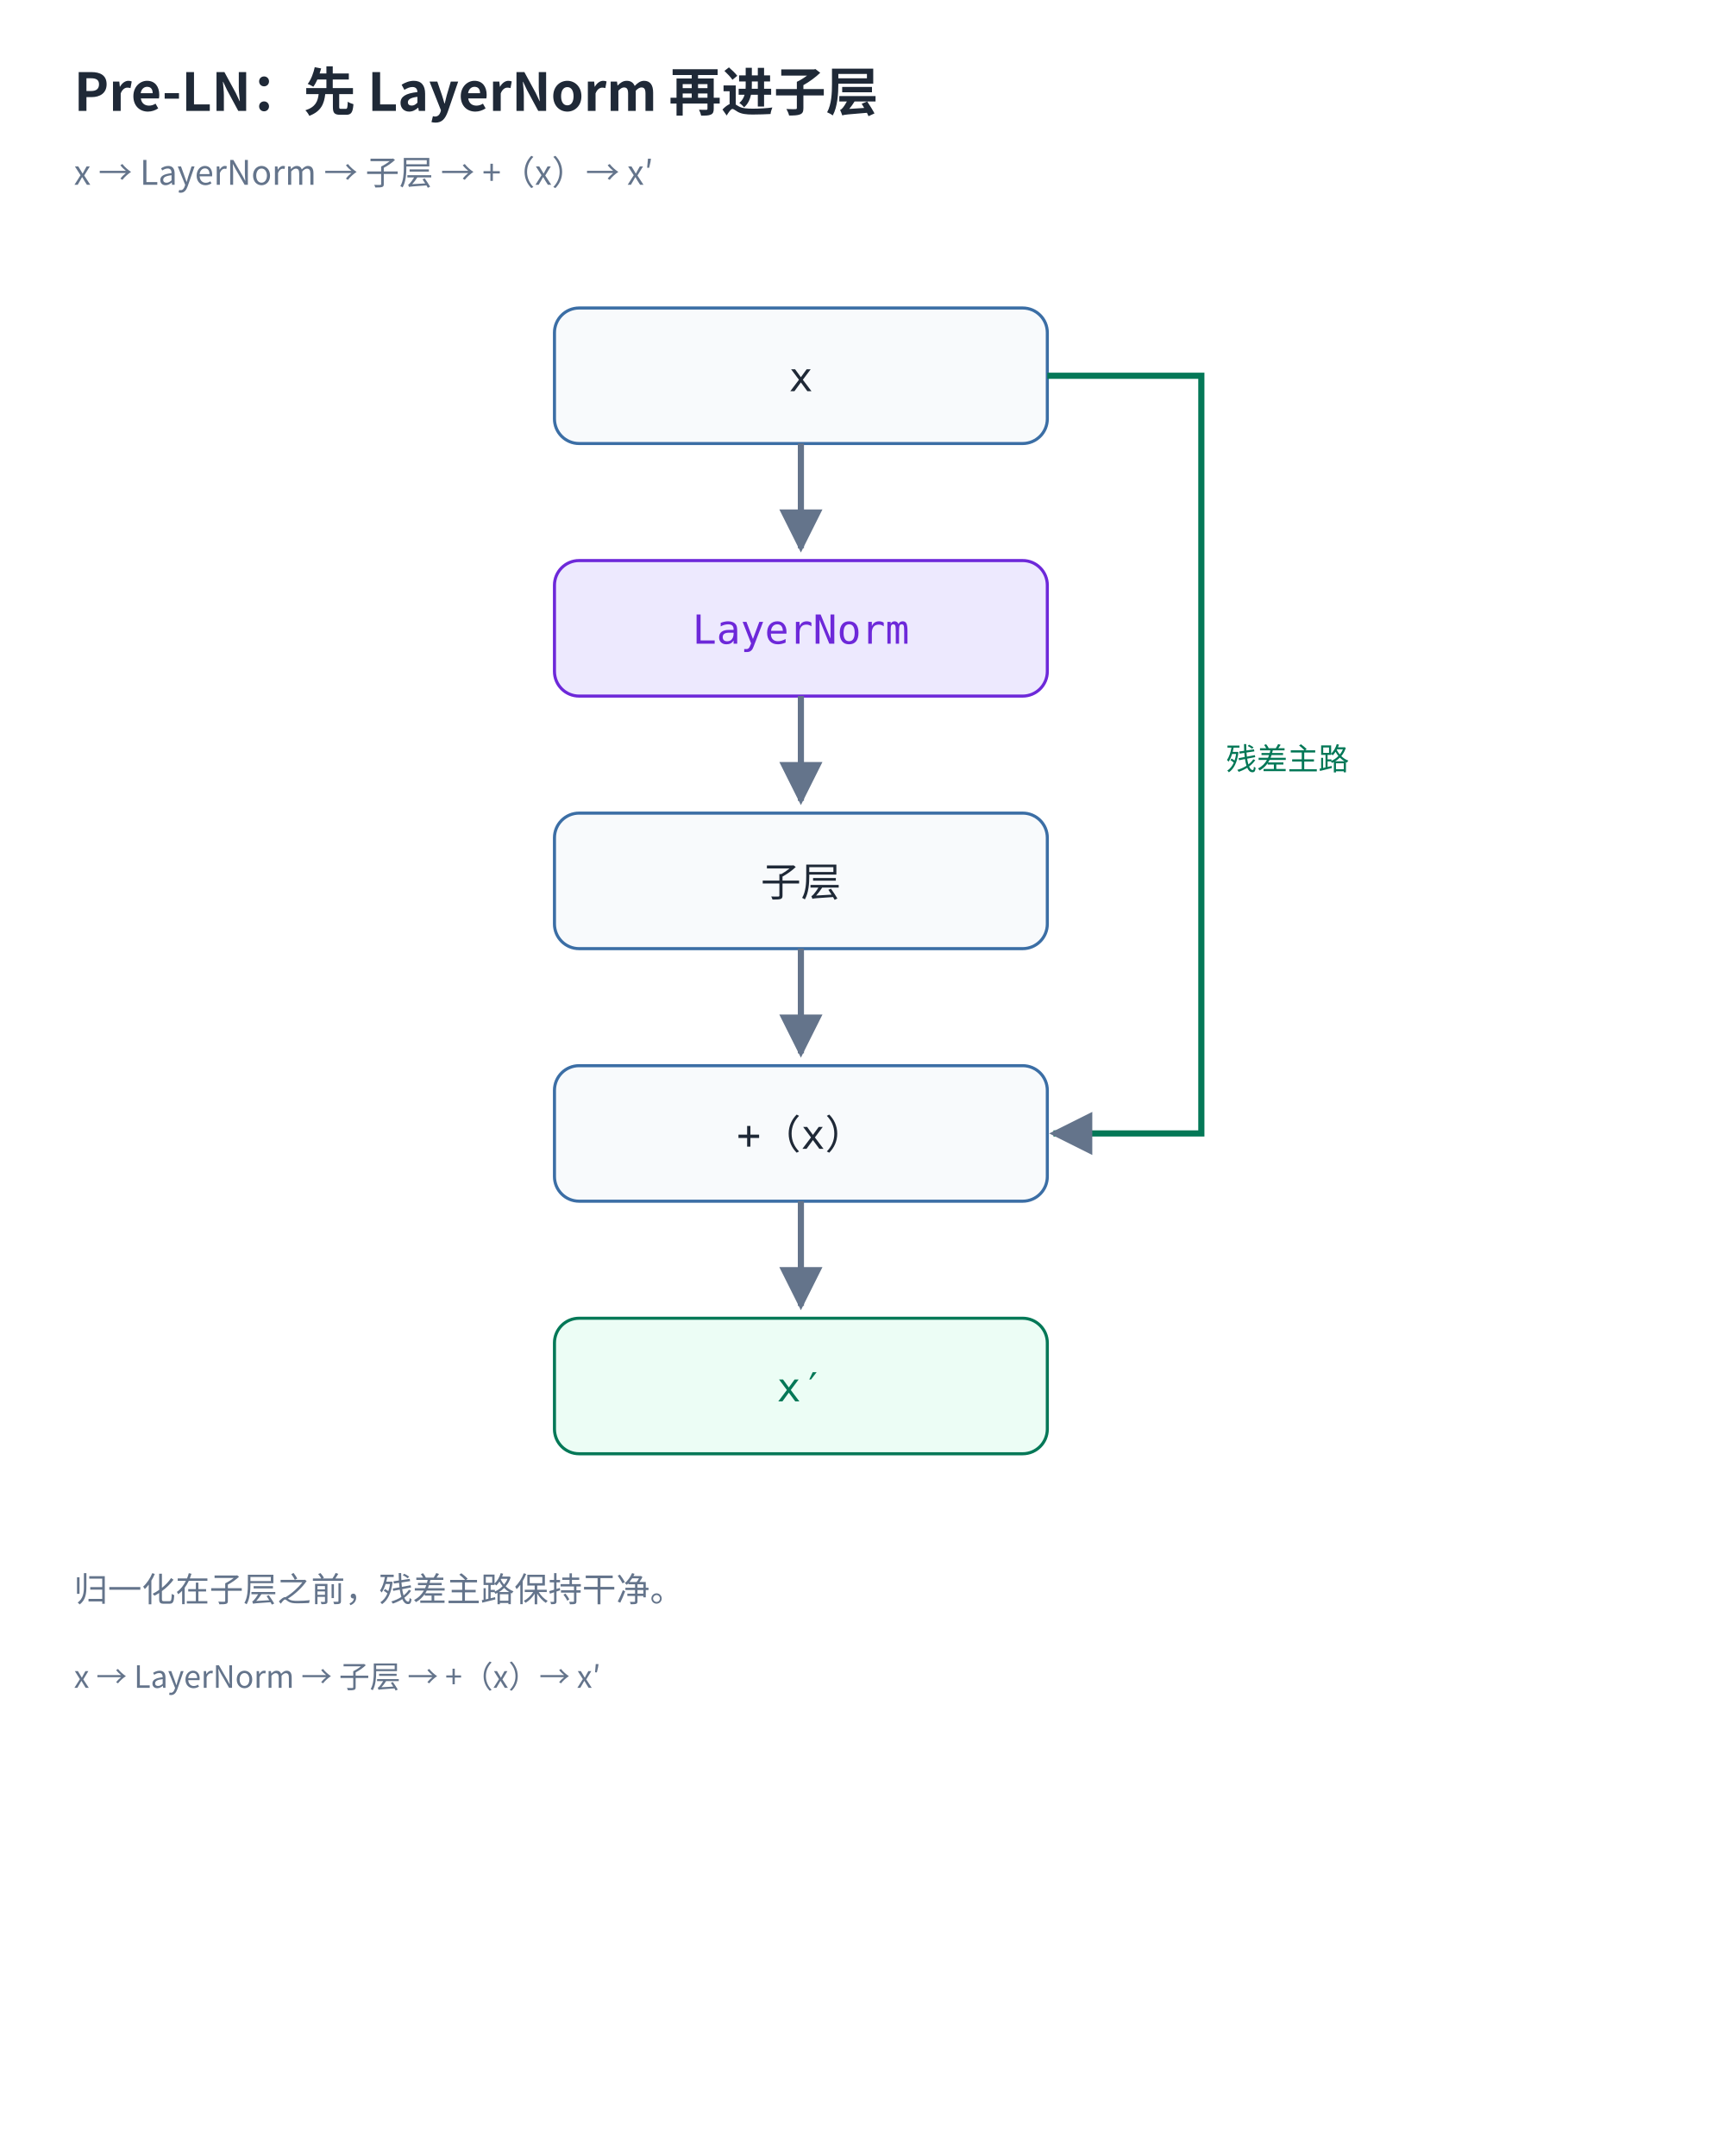
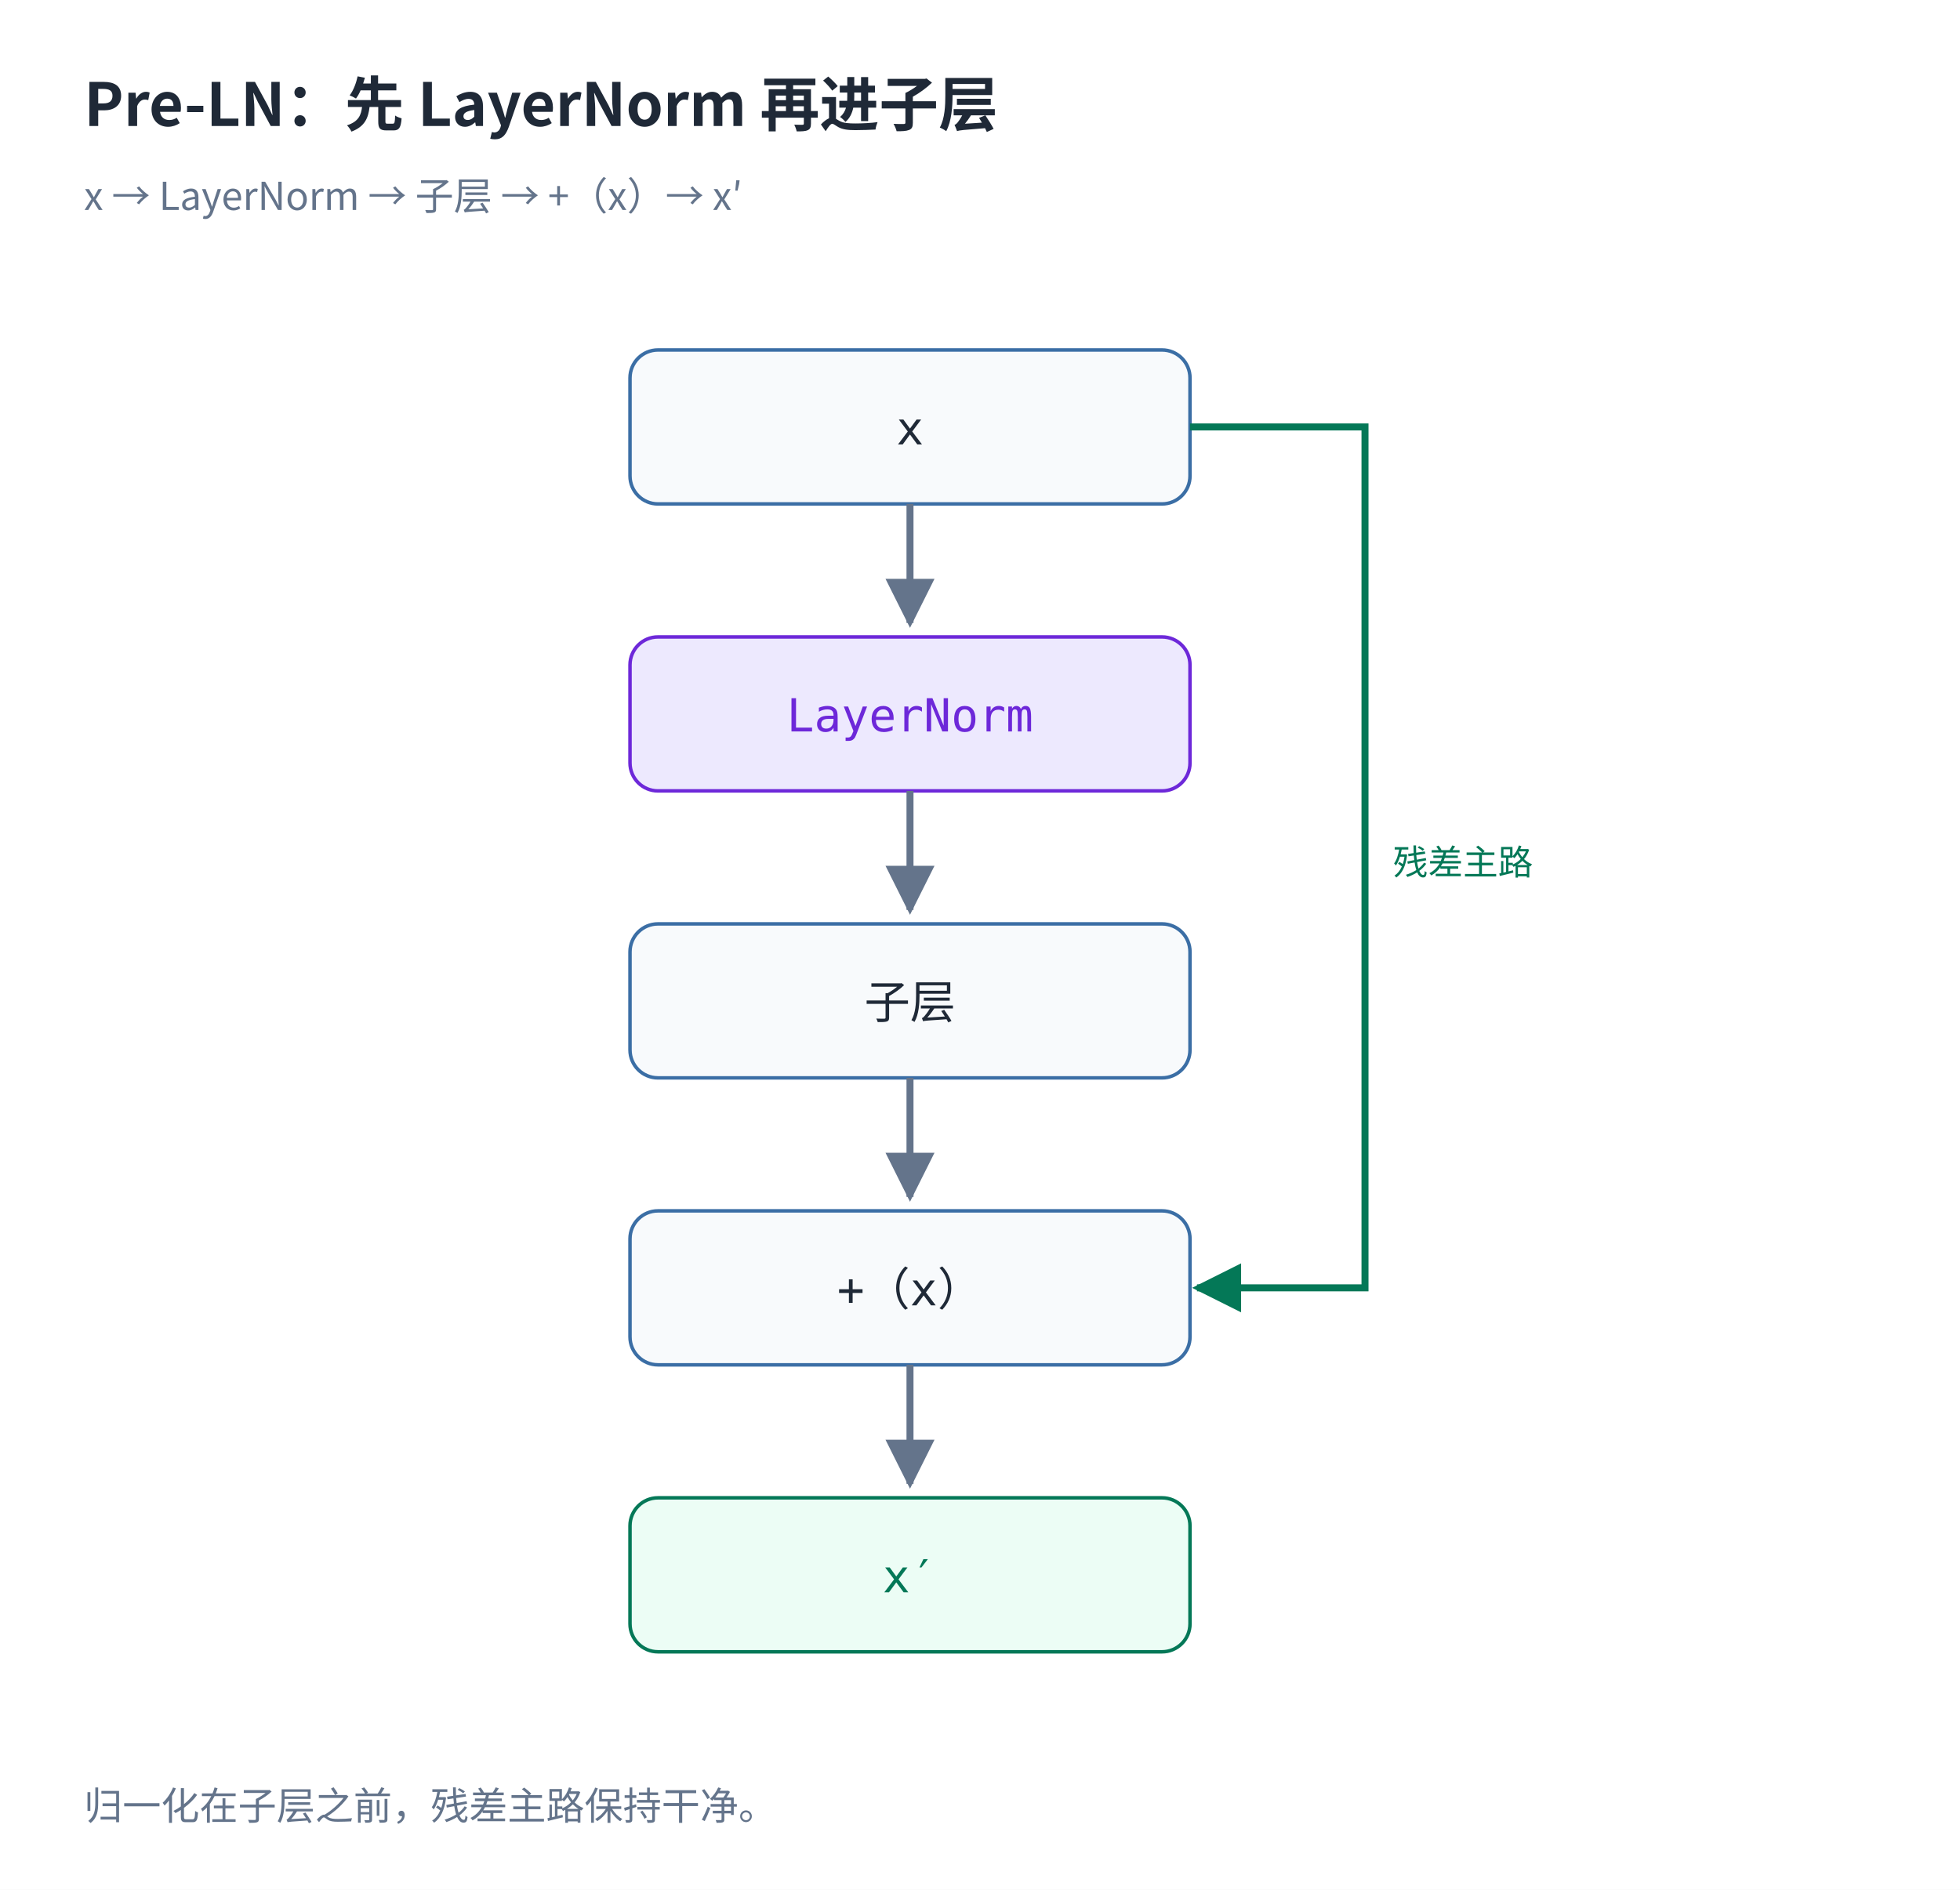
- <svg xmlns="http://www.w3.org/2000/svg" viewBox="0 0 560 700" role="img" aria-labelledby="title desc">
-   <rect width="560" height="700" fill="#ffffff" />
+ <svg xmlns="http://www.w3.org/2000/svg" viewBox="0 0 560 540" role="img" aria-labelledby="title desc">
+   <rect width="560" height="540" fill="#ffffff" />
  <text x="24" y="36" font-family="system-ui, 'Noto Sans CJK SC', sans-serif" font-size="17" font-weight="600" fill="#1f2937">Pre-LN：先 LayerNorm 再进子层</text>
  <text x="24" y="60" font-family="system-ui, 'Noto Sans CJK SC', sans-serif" font-size="11" fill="#64748b">x → LayerNorm → 子层 → +（x）→ x′</text>
  <rect x="180" y="100" width="160" height="44" rx="8" fill="#f8fafc" stroke="#3b6ea5" />
  <text x="260" y="127" text-anchor="middle" font-family="ui-monospace, monospace" font-size="13" fill="#1f2937">x</text>
  <line x1="260" y1="144" x2="260" y2="178" stroke="#64748b" stroke-width="2" marker-end="url(#arrow)" />
  <rect x="180" y="182" width="160" height="44" rx="8" fill="#ede9fe" stroke="#6d28d9" />
  <text x="260" y="209" text-anchor="middle" font-family="ui-monospace, monospace" font-size="13" fill="#6d28d9">LayerNorm</text>
  <line x1="260" y1="226" x2="260" y2="260" stroke="#64748b" stroke-width="2" marker-end="url(#arrow)" />
  <rect x="180" y="264" width="160" height="44" rx="8" fill="#f8fafc" stroke="#3b6ea5" />
  <text x="260" y="291" text-anchor="middle" font-family="ui-monospace, monospace" font-size="13" fill="#1f2937">子层</text>
  <line x1="260" y1="308" x2="260" y2="342" stroke="#64748b" stroke-width="2" marker-end="url(#arrow)" />
  <rect x="180" y="346" width="160" height="44" rx="8" fill="#f8fafc" stroke="#3b6ea5" />
  <text x="260" y="373" text-anchor="middle" font-family="ui-monospace, monospace" font-size="13" fill="#1f2937">+（x）</text>
  <line x1="260" y1="390" x2="260" y2="424" stroke="#64748b" stroke-width="2" marker-end="url(#arrow)" />
  <rect x="180" y="428" width="160" height="44" rx="8" fill="#ecfdf5" stroke="#047857" />
  <text x="260" y="455" text-anchor="middle" font-family="ui-monospace, monospace" font-size="13" fill="#047857">x′</text>
-   <path d="M 340 122 L 390 122 L 390 368 L 342 368" fill="none" stroke="#047857" stroke-width="2" marker-end="url(#arrow)" />
+   <path d="M 340 122 L 390 122 L 390 368 L 342 368" fill="none" stroke="#047857" stroke-width="2" marker-end="url(#arrow-green)" />
  <text x="398" y="250" font-family="system-ui, 'Noto Sans CJK SC', sans-serif" font-size="10" fill="#047857">残差主路</text>
  <text x="24" y="520" font-family="system-ui, 'Noto Sans CJK SC', sans-serif" font-size="11" fill="#64748b">归一化在子层之前，残差主路保持干净。</text>
-   <text x="24" y="548" font-family="system-ui, 'Noto Sans CJK SC', sans-serif" font-size="10" fill="#64748b">x → LayerNorm → 子层 → +（x）→ x′</text>
  <defs>
    <marker id="arrow" viewBox="0 0 10 10" refX="9" refY="5" markerWidth="7" markerHeight="7" orient="auto-start-reverse">
      <path d="M 0 0 L 10 5 L 0 10 z" fill="#64748b" />
    </marker>
+     <marker id="arrow-green" viewBox="0 0 10 10" refX="9" refY="5" markerWidth="7" markerHeight="7" orient="auto-start-reverse">
+       <path d="M 0 0 L 10 5 L 0 10 z" fill="#047857" />
+     </marker>
  </defs>
</svg>
